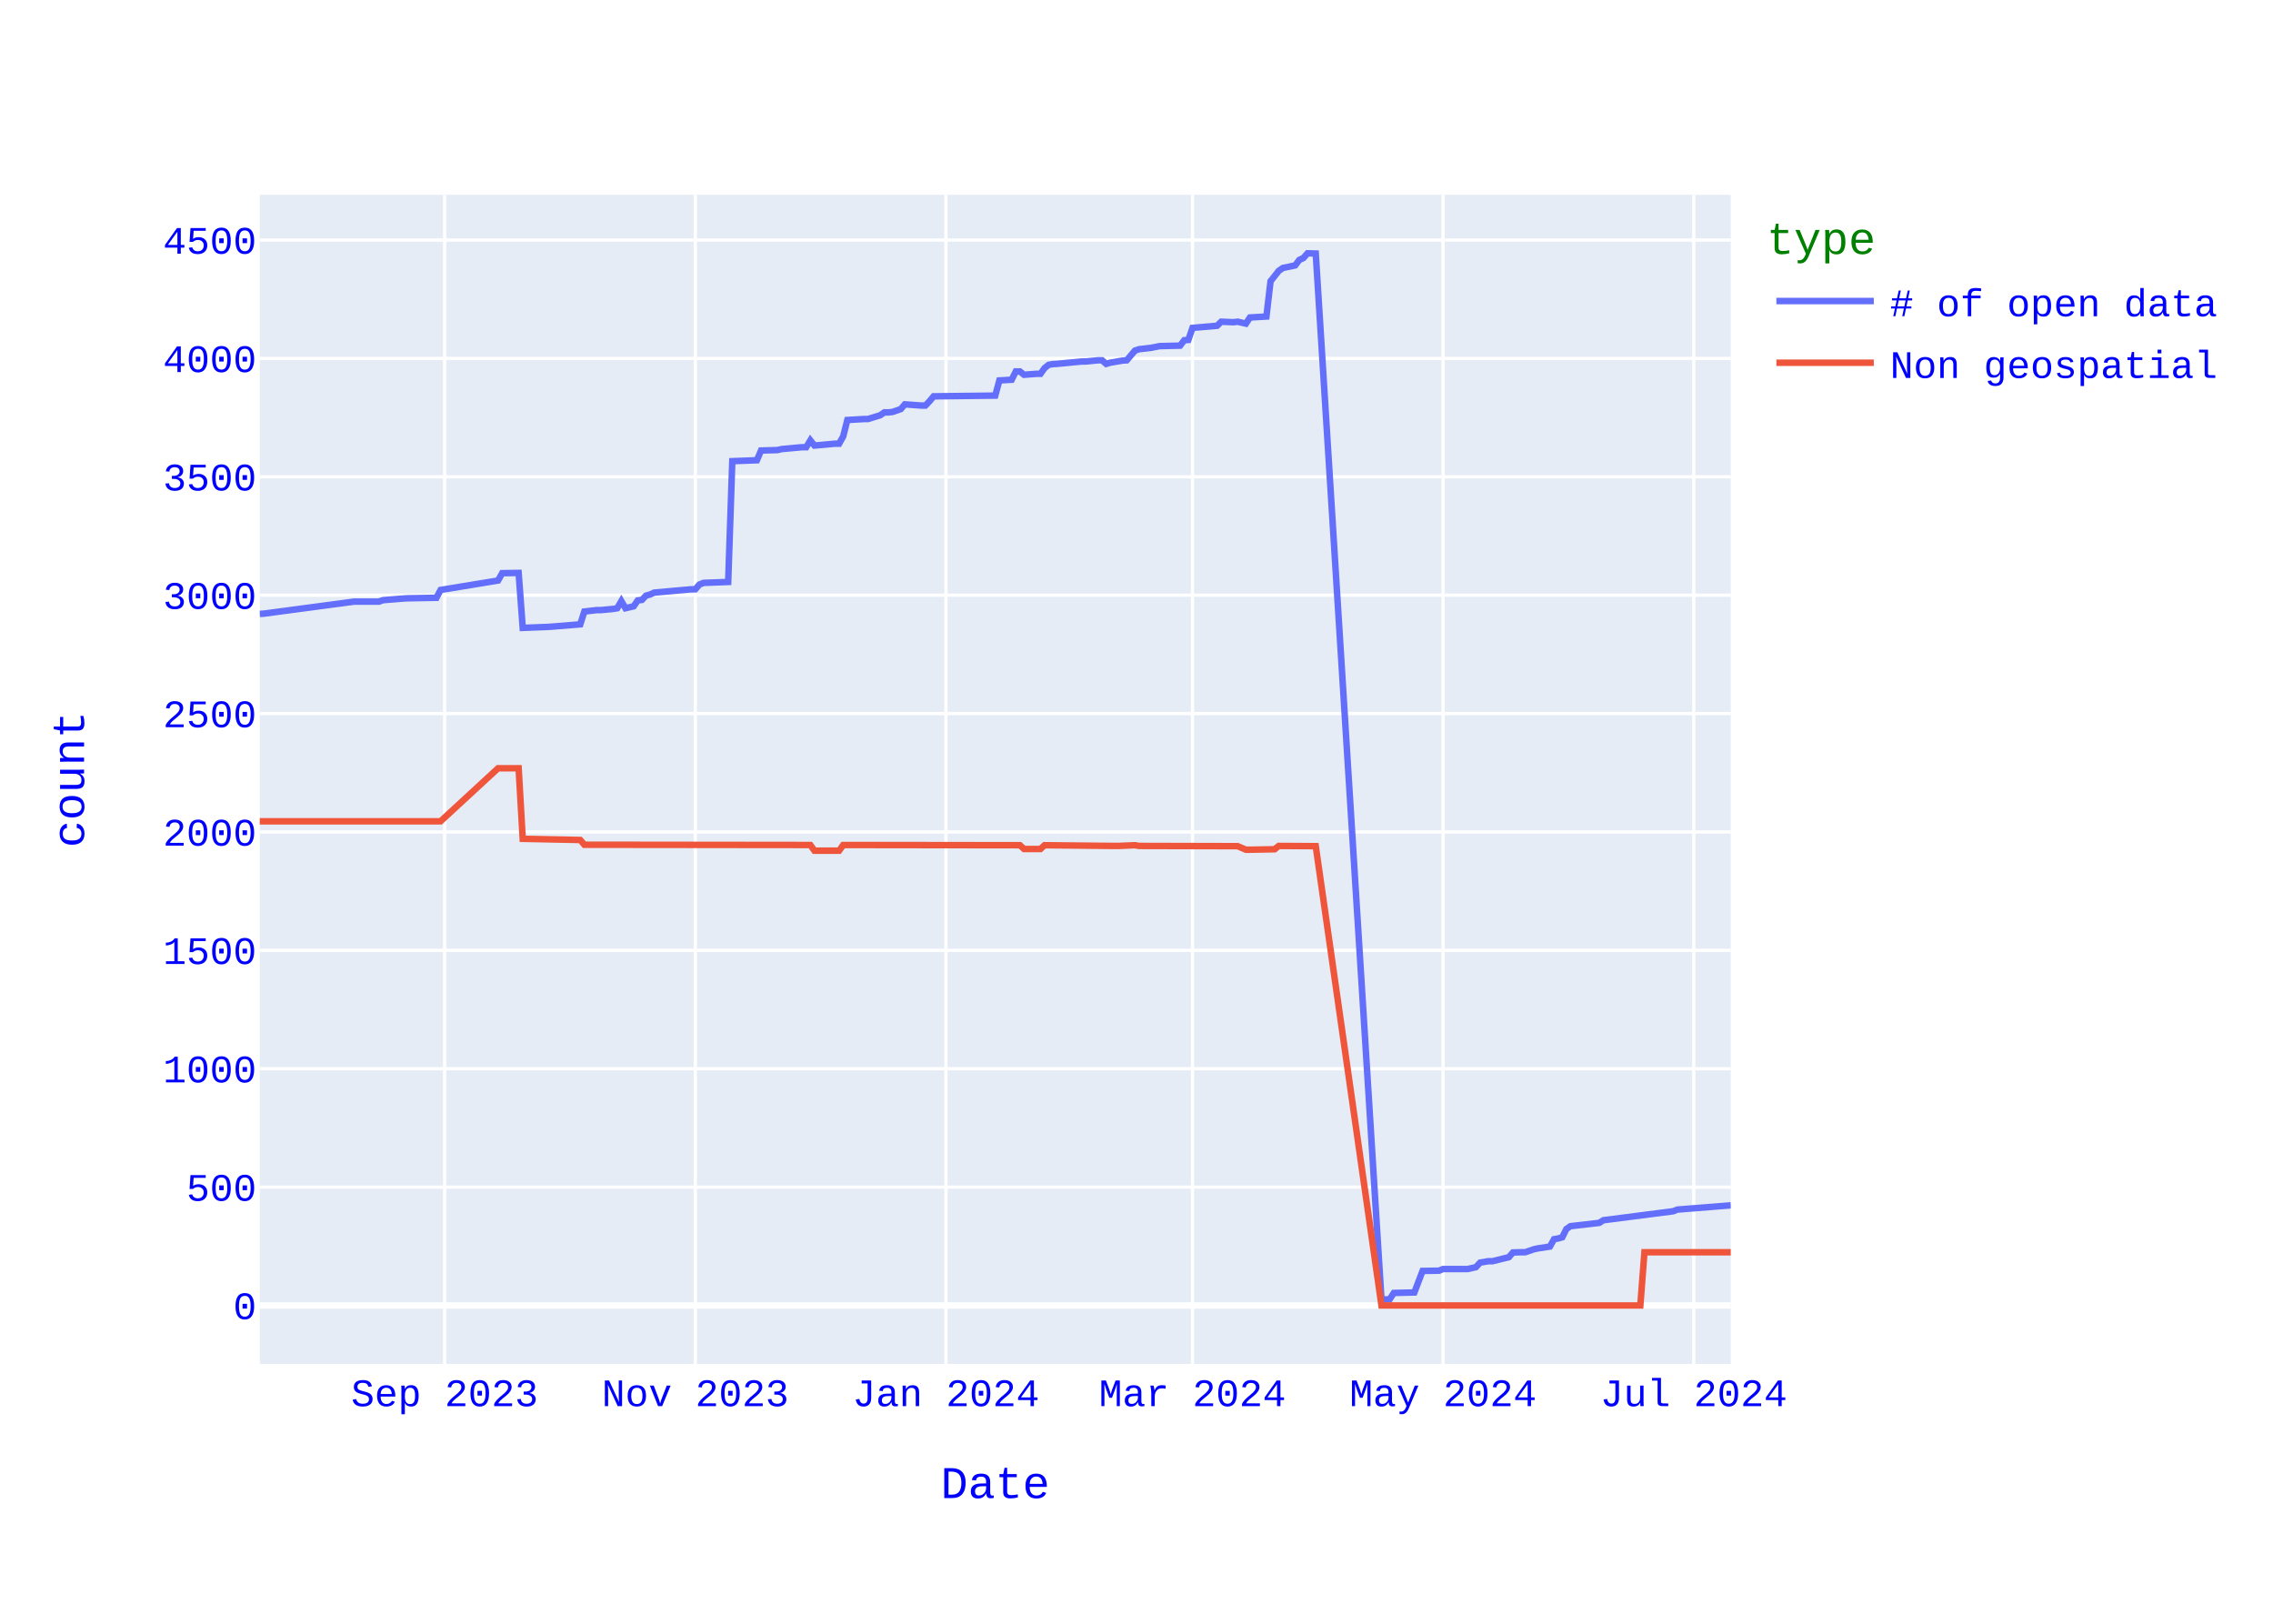
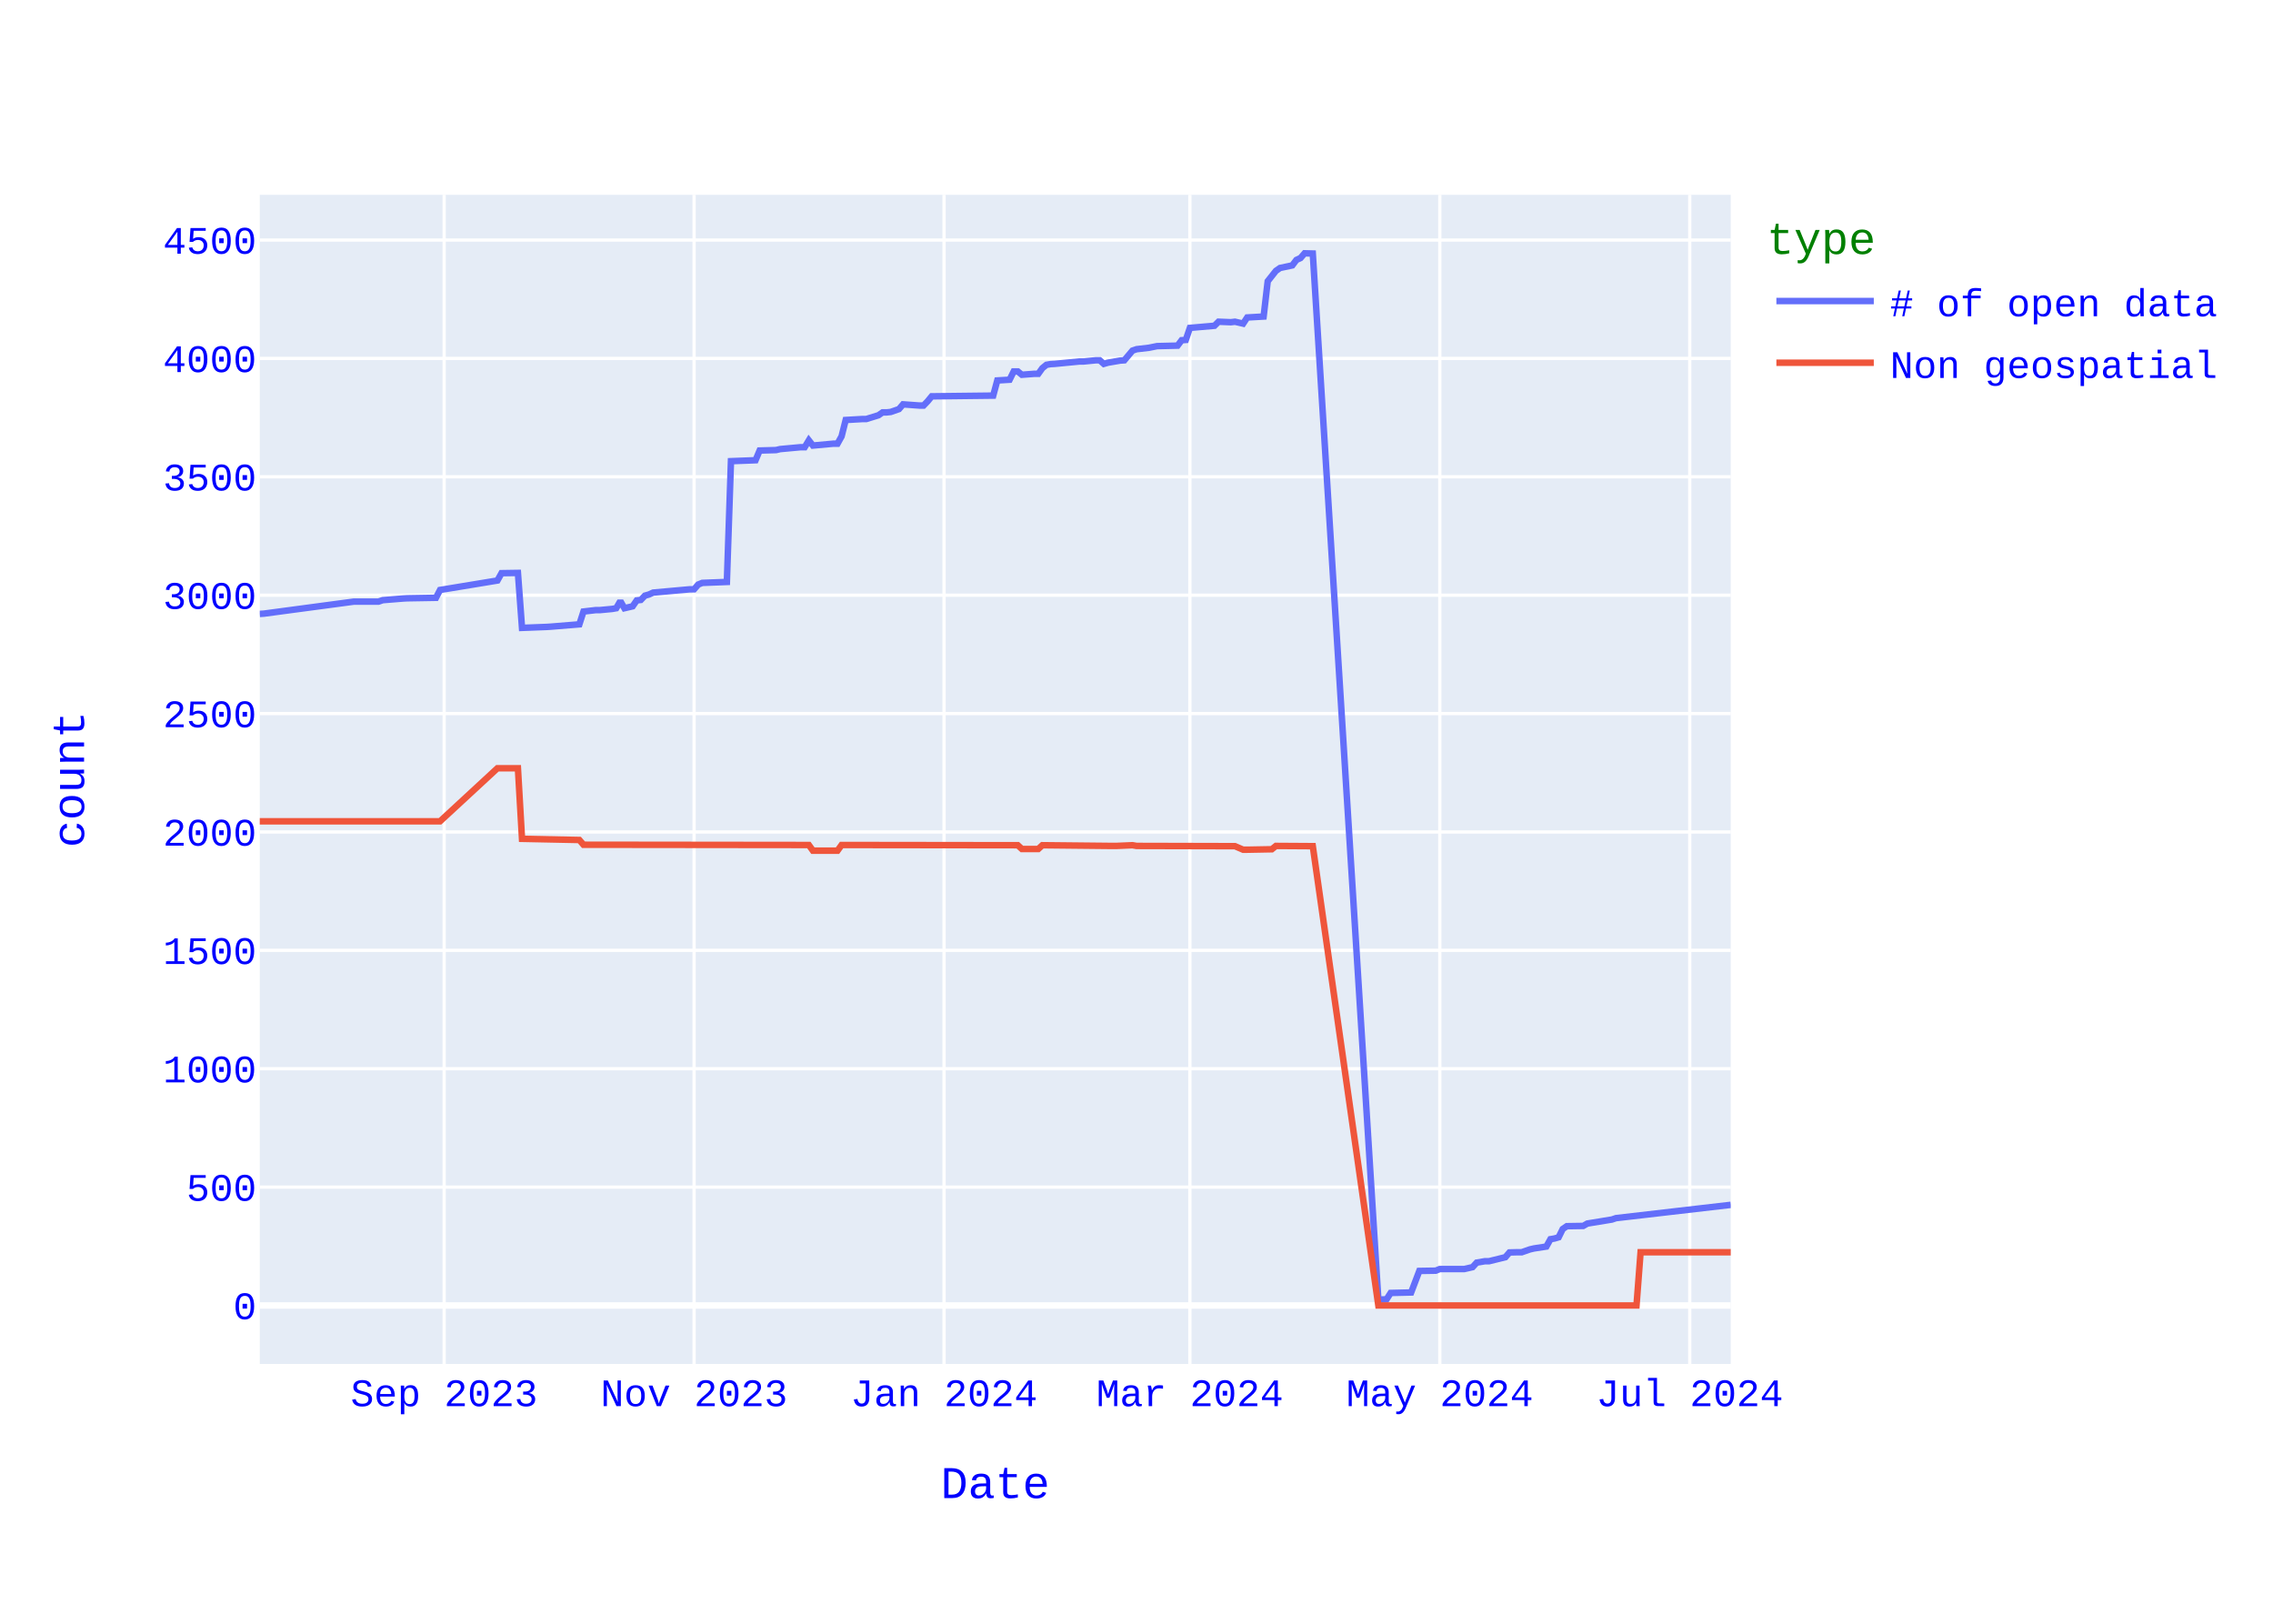
<svg xmlns="http://www.w3.org/2000/svg" class="main-svg" width="700" height="500" style="" viewBox="0 0 700 500">
  <rect x="0" y="0" width="700" height="500" style="fill: rgb(255, 255, 255); fill-opacity: 1;" />
-   <defs id="defs-e8c093">
+   <defs id="defs-4d7848">
    <g class="clips">
-       <clipPath id="clipe8c093xyplot" class="plotclip">
+       <clipPath id="clip4d7848xyplot" class="plotclip">
        <rect width="453" height="360" />
      </clipPath>
-       <clipPath class="axesclip" id="clipe8c093x">
+       <clipPath class="axesclip" id="clip4d7848x">
        <rect x="80" y="0" width="453" height="500" />
      </clipPath>
-       <clipPath class="axesclip" id="clipe8c093y">
+       <clipPath class="axesclip" id="clip4d7848y">
        <rect x="0" y="60" width="700" height="360" />
      </clipPath>
-       <clipPath class="axesclip" id="clipe8c093xy">
+       <clipPath class="axesclip" id="clip4d7848xy">
        <rect x="80" y="60" width="453" height="360" />
      </clipPath>
    </g>
    <g class="gradients" />
    <g class="patterns" />
  </defs>
  <g class="bglayer">
    <rect class="bg" x="80" y="60" width="453" height="360" style="fill: rgb(229, 236, 246); fill-opacity: 1; stroke-width: 0;" />
  </g>
  <g class="layer-below">
    <g class="imagelayer" />
    <g class="shapelayer" />
  </g>
  <g class="cartesianlayer">
    <g class="subplot xy">
      <g class="layer-subplot">
        <g class="shapelayer" />
        <g class="imagelayer" />
      </g>
      <g class="minor-gridlayer">
        <g class="x" />
        <g class="y" />
      </g>
      <g class="gridlayer">
        <g class="x">
-           <path class="xgrid crisp" transform="translate(136.94,0)" d="M0,60v360" style="stroke: rgb(255, 255, 255); stroke-opacity: 1; stroke-width: 1px;" />
-           <path class="xgrid crisp" transform="translate(214.13,0)" d="M0,60v360" style="stroke: rgb(255, 255, 255); stroke-opacity: 1; stroke-width: 1px;" />
-           <path class="xgrid crisp" transform="translate(291.32,0)" d="M0,60v360" style="stroke: rgb(255, 255, 255); stroke-opacity: 1; stroke-width: 1px;" />
-           <path class="xgrid crisp" transform="translate(367.24,0)" d="M0,60v360" style="stroke: rgb(255, 255, 255); stroke-opacity: 1; stroke-width: 1px;" />
-           <path class="xgrid crisp" transform="translate(444.42,0)" d="M0,60v360" style="stroke: rgb(255, 255, 255); stroke-opacity: 1; stroke-width: 1px;" />
-           <path class="xgrid crisp" transform="translate(521.61,0)" d="M0,60v360" style="stroke: rgb(255, 255, 255); stroke-opacity: 1; stroke-width: 1px;" />
+           <path class="xgrid crisp" transform="translate(136.78,0)" d="M0,60v360" style="stroke: rgb(255, 255, 255); stroke-opacity: 1; stroke-width: 1px;" />
+           <path class="xgrid crisp" transform="translate(213.75,0)" d="M0,60v360" style="stroke: rgb(255, 255, 255); stroke-opacity: 1; stroke-width: 1px;" />
+           <path class="xgrid crisp" transform="translate(290.73,0)" d="M0,60v360" style="stroke: rgb(255, 255, 255); stroke-opacity: 1; stroke-width: 1px;" />
+           <path class="xgrid crisp" transform="translate(366.44,0)" d="M0,60v360" style="stroke: rgb(255, 255, 255); stroke-opacity: 1; stroke-width: 1px;" />
+           <path class="xgrid crisp" transform="translate(443.41,0)" d="M0,60v360" style="stroke: rgb(255, 255, 255); stroke-opacity: 1; stroke-width: 1px;" />
+           <path class="xgrid crisp" transform="translate(520.38,0)" d="M0,60v360" style="stroke: rgb(255, 255, 255); stroke-opacity: 1; stroke-width: 1px;" />
        </g>
        <g class="y">
          <path class="ygrid crisp" transform="translate(0,365.55)" d="M80,0h453" style="stroke: rgb(255, 255, 255); stroke-opacity: 1; stroke-width: 1px;" />
          <path class="ygrid crisp" transform="translate(0,329.09)" d="M80,0h453" style="stroke: rgb(255, 255, 255); stroke-opacity: 1; stroke-width: 1px;" />
          <path class="ygrid crisp" transform="translate(0,292.64)" d="M80,0h453" style="stroke: rgb(255, 255, 255); stroke-opacity: 1; stroke-width: 1px;" />
          <path class="ygrid crisp" transform="translate(0,256.19)" d="M80,0h453" style="stroke: rgb(255, 255, 255); stroke-opacity: 1; stroke-width: 1px;" />
          <path class="ygrid crisp" transform="translate(0,219.73)" d="M80,0h453" style="stroke: rgb(255, 255, 255); stroke-opacity: 1; stroke-width: 1px;" />
          <path class="ygrid crisp" transform="translate(0,183.28)" d="M80,0h453" style="stroke: rgb(255, 255, 255); stroke-opacity: 1; stroke-width: 1px;" />
          <path class="ygrid crisp" transform="translate(0,146.82)" d="M80,0h453" style="stroke: rgb(255, 255, 255); stroke-opacity: 1; stroke-width: 1px;" />
          <path class="ygrid crisp" transform="translate(0,110.37)" d="M80,0h453" style="stroke: rgb(255, 255, 255); stroke-opacity: 1; stroke-width: 1px;" />
          <path class="ygrid crisp" transform="translate(0,73.92)" d="M80,0h453" style="stroke: rgb(255, 255, 255); stroke-opacity: 1; stroke-width: 1px;" />
        </g>
      </g>
      <g class="zerolinelayer">
        <path class="yzl zl crisp" transform="translate(0,402)" d="M80,0h453" style="stroke: rgb(255, 255, 255); stroke-opacity: 1; stroke-width: 2px;" />
      </g>
      <path class="xlines-below" />
      <path class="ylines-below" />
      <g class="overlines-below" />
      <g class="xaxislayer-below" />
      <g class="yaxislayer-below" />
      <g class="overaxes-below" />
-       <g class="plot" transform="translate(80,60)" clip-path="url(#clipe8c093xyplot)">
+       <g class="plot" transform="translate(80,60)" clip-path="url(#clip4d7848xyplot)">
        <g class="scatterlayer mlayer">
-           <g class="trace scatter trace24eaa7" style="stroke-miterlimit: 2; opacity: 1;">
+           <g class="trace scatter trace1f7cc3" style="stroke-miterlimit: 2; opacity: 1;">
            <g class="fills" />
            <g class="errorbars" />
            <g class="lines">
-               <path class="js-line" d="M453,311.16L436.55,312.47L435.28,312.98L413.77,315.75L412.51,316.56L403.65,317.58L402.39,318.45L401.12,321L399.85,321.37L398.59,321.59L397.32,323.85L393.53,324.43L392.26,324.72L389.73,325.6L388.47,325.6L385.94,325.67L384.67,327.13L379.61,328.37L378.34,328.37L375.81,328.8L374.55,330.19L372.02,330.77L370.75,330.77L364.42,330.77L363.16,331.28L358.1,331.36L355.57,337.99L349.24,338.14L347.97,340.1L345.44,340.18L325.2,18.07L322.67,18L321.4,19.46L320.14,20.04L318.87,21.72L315.08,22.52L313.81,23.4L311.28,26.6L310.01,37.47L304.95,37.76L303.69,39.65L301.16,39.07L299.89,39.22L296.09,39.07L294.83,40.31L287.24,40.97L285.97,44.68L284.71,44.76L283.44,46.43L277.11,46.58L274.58,47.09L270.79,47.53L269.52,47.96L266.99,50.95L265.73,51.03L261.93,51.68L260.66,52.05L259.4,50.95L258.13,50.95L254.34,51.32L253.07,51.32L245.48,52.05L244.22,52.12L242.95,52.34L241.68,53.36L240.42,55.11L239.15,55.11L235.36,55.4L234.09,54.38L232.83,54.38L231.56,56.93L227.77,57.15L226.5,61.82L207.52,62.04L206.25,63.57L204.99,64.88L203.72,64.88L198.66,64.51L197.4,65.97L194.87,66.85L193.6,66.99L192.34,66.99L191.07,67.87L187.27,69.04L186.01,69.04L180.95,69.33L179.68,74.36L178.42,76.62L177.15,76.62L170.82,77.2L169.56,75.6L168.29,77.71L167.03,77.71L160.7,78.29L159.44,78.59L154.37,78.73L153.11,81.72L145.52,82.01L144.25,119.2L136.66,119.49L135.39,120L134.13,121.46L132.86,121.46L121.47,122.48L120.21,123.06L118.94,123.42L117.68,124.74L116.41,124.88L115.15,126.7L112.62,127.29L111.35,125.1L110.09,127.29L108.82,127.51L105.03,127.87L103.76,127.87L99.96,128.31L98.7,132.25L89.84,132.97L88.58,133.05L80.98,133.34L79.72,116.42L74.66,116.5L73.39,118.76L55.68,121.67L54.41,124.08L45.55,124.23L44.29,124.3L37.96,124.81L36.7,125.25L29.1,125.25L1.27,128.96L0,129.04" style="vector-effect: none; fill: none; stroke: rgb(99, 110, 250); stroke-opacity: 1; stroke-width: 2px; opacity: 1;" />
+               <path class="js-line" d="M453,311.01L417.67,315.1L416.41,315.53L408.84,316.77L407.57,317.5L402.53,317.58L401.26,318.45L400,321L398.74,321.37L397.48,321.59L396.22,323.85L392.43,324.43L391.17,324.72L388.65,325.6L387.38,325.6L384.86,325.67L383.6,327.13L378.55,328.37L377.29,328.37L374.77,328.8L373.5,330.19L370.98,330.77L369.72,330.77L363.41,330.77L362.15,331.28L357.1,331.36L354.58,337.99L348.27,338.14L347.01,340.1L344.48,340.18L324.29,18.07L321.77,18L320.51,19.46L319.25,20.04L317.98,21.72L314.2,22.52L312.94,23.4L310.41,26.6L309.15,37.47L304.1,37.76L302.84,39.65L300.32,39.07L299.06,39.22L295.27,39.07L294.01,40.31L286.44,40.97L285.18,44.68L283.91,44.76L282.65,46.43L276.34,46.58L273.82,47.09L270.03,47.53L268.77,47.96L266.25,50.95L264.99,51.03L261.2,51.68L259.94,52.05L258.68,50.95L257.42,50.95L253.63,51.32L252.37,51.32L244.8,52.05L243.53,52.12L242.27,52.34L241.01,53.36L239.75,55.11L238.49,55.11L234.7,55.4L233.44,54.38L232.18,54.38L230.92,56.93L227.13,57.15L225.87,61.82L206.94,62.04L205.68,63.57L204.42,64.88L203.16,64.88L198.11,64.51L196.85,65.97L194.32,66.85L193.06,66.99L191.8,66.99L190.54,67.87L186.75,69.04L185.49,69.04L180.44,69.33L179.18,74.36L177.92,76.62L176.66,76.62L170.35,77.2L169.09,75.6L167.82,77.71L166.56,77.71L160.25,78.29L158.99,78.59L153.94,78.73L152.68,81.72L145.11,82.01L143.85,119.2L136.28,119.49L135.02,120L133.75,121.46L132.49,121.46L121.14,122.48L119.87,123.06L118.61,123.42L117.35,124.74L116.09,124.88L114.83,126.7L112.3,127.29L111.04,125.1L109.78,127.29L108.52,127.51L104.73,127.87L103.47,127.87L99.69,128.31L98.42,132.25L89.59,132.97L88.33,133.05L80.76,133.34L79.5,116.42L74.45,116.5L73.19,118.76L55.52,121.67L54.26,124.08L45.43,124.23L44.16,124.3L37.86,124.81L36.59,125.25L29.02,125.25L1.26,128.96L0,129.04" style="vector-effect: none; fill: none; stroke: rgb(99, 110, 250); stroke-opacity: 1; stroke-width: 2px; opacity: 1;" />
            </g>
            <g class="points" />
            <g class="text" />
          </g>
-           <g class="trace scatter trace7bdb46" style="stroke-miterlimit: 2; opacity: 1;">
+           <g class="trace scatter trace1e7f5c" style="stroke-miterlimit: 2; opacity: 1;">
            <g class="fills" />
            <g class="errorbars" />
            <g class="lines">
-               <path class="js-line" d="M453,325.6L426.43,325.6L425.16,342L345.44,342L325.2,200.56L313.81,200.49L312.54,201.51L304.95,201.65L303.69,201.65L301.16,200.56L299.89,200.56L270.79,200.49L269.52,200.27L264.46,200.49L263.2,200.49L241.68,200.27L240.42,201.43L235.36,201.43L234.09,200.27L179.68,200.2L178.42,201.95L170.82,201.95L169.56,200.2L99.96,200.12L98.7,198.66L80.98,198.3L79.72,176.57L73.39,176.57L55.68,192.9L0,192.9" style="vector-effect: none; fill: none; stroke: rgb(239, 85, 59); stroke-opacity: 1; stroke-width: 2px; opacity: 1;" />
+               <path class="js-line" d="M453,325.6L425.24,325.6L423.98,342L344.48,342L324.29,200.56L312.94,200.49L311.67,201.51L304.1,201.65L302.84,201.65L300.32,200.56L299.06,200.56L270.03,200.49L268.77,200.27L263.72,200.49L262.46,200.49L241.01,200.27L239.75,201.43L234.7,201.43L233.44,200.27L179.18,200.2L177.92,201.95L170.35,201.95L169.09,200.2L99.69,200.12L98.42,198.66L80.76,198.3L79.5,176.57L73.19,176.57L55.52,192.9L0,192.9" style="vector-effect: none; fill: none; stroke: rgb(239, 85, 59); stroke-opacity: 1; stroke-width: 2px; opacity: 1;" />
            </g>
            <g class="points" />
            <g class="text" />
          </g>
        </g>
      </g>
      <g class="overplot" />
      <path class="xlines-above crisp" d="M0,0" style="fill: none;" />
      <path class="ylines-above crisp" d="M0,0" style="fill: none;" />
      <g class="overlines-above" />
      <g class="xaxislayer-above">
        <g class="xtick">
-           <text text-anchor="middle" x="0" y="433" transform="translate(136.94,0)" style="font-family: 'Courier New'; font-size: 12px; fill: rgb(0, 0, 255); fill-opacity: 1; white-space: pre; opacity: 1;">Sep 2023</text>
-         </g>
-         <g class="xtick">
-           <text text-anchor="middle" x="0" y="433" style="font-family: 'Courier New'; font-size: 12px; fill: rgb(0, 0, 255); fill-opacity: 1; white-space: pre; opacity: 1;" transform="translate(214.13,0)">Nov 2023</text>
-         </g>
-         <g class="xtick">
-           <text text-anchor="middle" x="0" y="433" style="font-family: 'Courier New'; font-size: 12px; fill: rgb(0, 0, 255); fill-opacity: 1; white-space: pre; opacity: 1;" transform="translate(291.32,0)">Jan 2024</text>
-         </g>
-         <g class="xtick">
-           <text text-anchor="middle" x="0" y="433" style="font-family: 'Courier New'; font-size: 12px; fill: rgb(0, 0, 255); fill-opacity: 1; white-space: pre; opacity: 1;" transform="translate(367.24,0)">Mar 2024</text>
-         </g>
-         <g class="xtick">
-           <text text-anchor="middle" x="0" y="433" style="font-family: 'Courier New'; font-size: 12px; fill: rgb(0, 0, 255); fill-opacity: 1; white-space: pre; opacity: 1;" transform="translate(444.42,0)">May 2024</text>
-         </g>
-         <g class="xtick">
-           <text text-anchor="middle" x="0" y="433" style="font-family: 'Courier New'; font-size: 12px; fill: rgb(0, 0, 255); fill-opacity: 1; white-space: pre; opacity: 1;" transform="translate(521.61,0)">Jul 2024</text>
+           <text text-anchor="middle" x="0" y="433" transform="translate(136.78,0)" style="font-family: 'Courier New'; font-size: 12px; fill: rgb(0, 0, 255); fill-opacity: 1; white-space: pre; opacity: 1;">Sep 2023</text>
+         </g>
+         <g class="xtick">
+           <text text-anchor="middle" x="0" y="433" style="font-family: 'Courier New'; font-size: 12px; fill: rgb(0, 0, 255); fill-opacity: 1; white-space: pre; opacity: 1;" transform="translate(213.75,0)">Nov 2023</text>
+         </g>
+         <g class="xtick">
+           <text text-anchor="middle" x="0" y="433" style="font-family: 'Courier New'; font-size: 12px; fill: rgb(0, 0, 255); fill-opacity: 1; white-space: pre; opacity: 1;" transform="translate(290.73,0)">Jan 2024</text>
+         </g>
+         <g class="xtick">
+           <text text-anchor="middle" x="0" y="433" style="font-family: 'Courier New'; font-size: 12px; fill: rgb(0, 0, 255); fill-opacity: 1; white-space: pre; opacity: 1;" transform="translate(366.44,0)">Mar 2024</text>
+         </g>
+         <g class="xtick">
+           <text text-anchor="middle" x="0" y="433" style="font-family: 'Courier New'; font-size: 12px; fill: rgb(0, 0, 255); fill-opacity: 1; white-space: pre; opacity: 1;" transform="translate(443.41,0)">May 2024</text>
+         </g>
+         <g class="xtick">
+           <text text-anchor="middle" x="0" y="433" style="font-family: 'Courier New'; font-size: 12px; fill: rgb(0, 0, 255); fill-opacity: 1; white-space: pre; opacity: 1;" transform="translate(520.38,0)">Jul 2024</text>
        </g>
      </g>
      <g class="yaxislayer-above">
        <g class="ytick">
          <text text-anchor="end" x="79" y="4.2" transform="translate(0,402)" style="font-family: 'Courier New'; font-size: 12px; fill: rgb(0, 0, 255); fill-opacity: 1; white-space: pre; opacity: 1;">0</text>
        </g>
        <g class="ytick">
          <text text-anchor="end" x="79" y="4.2" style="font-family: 'Courier New'; font-size: 12px; fill: rgb(0, 0, 255); fill-opacity: 1; white-space: pre; opacity: 1;" transform="translate(0,365.55)">500</text>
        </g>
        <g class="ytick">
          <text text-anchor="end" x="79" y="4.2" style="font-family: 'Courier New'; font-size: 12px; fill: rgb(0, 0, 255); fill-opacity: 1; white-space: pre; opacity: 1;" transform="translate(0,329.09)">1000</text>
        </g>
        <g class="ytick">
          <text text-anchor="end" x="79" y="4.2" style="font-family: 'Courier New'; font-size: 12px; fill: rgb(0, 0, 255); fill-opacity: 1; white-space: pre; opacity: 1;" transform="translate(0,292.64)">1500</text>
        </g>
        <g class="ytick">
          <text text-anchor="end" x="79" y="4.2" style="font-family: 'Courier New'; font-size: 12px; fill: rgb(0, 0, 255); fill-opacity: 1; white-space: pre; opacity: 1;" transform="translate(0,256.19)">2000</text>
        </g>
        <g class="ytick">
          <text text-anchor="end" x="79" y="4.2" style="font-family: 'Courier New'; font-size: 12px; fill: rgb(0, 0, 255); fill-opacity: 1; white-space: pre; opacity: 1;" transform="translate(0,219.73)">2500</text>
        </g>
        <g class="ytick">
          <text text-anchor="end" x="79" y="4.2" style="font-family: 'Courier New'; font-size: 12px; fill: rgb(0, 0, 255); fill-opacity: 1; white-space: pre; opacity: 1;" transform="translate(0,183.28)">3000</text>
        </g>
        <g class="ytick">
          <text text-anchor="end" x="79" y="4.2" style="font-family: 'Courier New'; font-size: 12px; fill: rgb(0, 0, 255); fill-opacity: 1; white-space: pre; opacity: 1;" transform="translate(0,146.82)">3500</text>
        </g>
        <g class="ytick">
          <text text-anchor="end" x="79" y="4.2" style="font-family: 'Courier New'; font-size: 12px; fill: rgb(0, 0, 255); fill-opacity: 1; white-space: pre; opacity: 1;" transform="translate(0,110.37)">4000</text>
        </g>
        <g class="ytick">
          <text text-anchor="end" x="79" y="4.2" style="font-family: 'Courier New'; font-size: 12px; fill: rgb(0, 0, 255); fill-opacity: 1; white-space: pre; opacity: 1;" transform="translate(0,73.92)">4500</text>
        </g>
      </g>
      <g class="overaxes-above" />
    </g>
  </g>
  <g class="polarlayer" />
  <g class="smithlayer" />
  <g class="ternarylayer" />
  <g class="geolayer" />
  <g class="funnelarealayer" />
  <g class="pielayer" />
  <g class="iciclelayer" />
  <g class="treemaplayer" />
  <g class="sunburstlayer" />
  <g class="glimages" />
-   <defs id="topdefs-e8c093">
+   <defs id="topdefs-4d7848">
    <g class="clips" />
-     <clipPath id="legende8c093">
+     <clipPath id="legend4d7848">
      <rect width="146" height="67" x="0" y="0" />
    </clipPath>
  </defs>
  <g class="layer-above">
    <g class="imagelayer" />
    <g class="shapelayer" />
  </g>
  <g class="infolayer">
    <g class="legend" pointer-events="all" transform="translate(542.06,60)">
      <rect class="bg" shape-rendering="crispEdges" style="stroke: rgb(68, 68, 68); stroke-opacity: 1; fill: rgb(255, 255, 255); fill-opacity: 1; stroke-width: 0px;" width="146" height="67" x="0" y="0" />
-       <g class="scrollbox" transform="" clip-path="url(#legende8c093)">
+       <g class="scrollbox" transform="" clip-path="url(#legend4d7848)">
        <text class="legendtitletext" text-anchor="start" x="2" y="18.2" style="font-family: 'Courier New'; font-size: 14px; fill: rgb(0, 128, 0); fill-opacity: 1; white-space: pre;">type</text>
        <g class="groups" transform="">
          <g class="traces" transform="translate(0,32.7)" style="opacity: 1;">
            <text class="legendtext" text-anchor="start" x="40" y="4.68" style="font-family: 'Courier New'; font-size: 12px; fill: rgb(0, 0, 255); fill-opacity: 1; white-space: pre;"># of open data</text>
            <g class="layers" style="opacity: 1;">
              <g class="legendfill" />
              <g class="legendlines">
                <path class="js-line" d="M5,0h30" style="fill: none; stroke: rgb(99, 110, 250); stroke-opacity: 1; stroke-width: 2px;" />
              </g>
              <g class="legendsymbols">
                <g class="legendpoints" />
              </g>
            </g>
            <rect class="legendtoggle" x="0" y="-9.5" width="140.828" height="19" style="fill: rgb(0, 0, 0); fill-opacity: 0;" />
          </g>
        </g>
        <g class="groups" transform="">
          <g class="traces" transform="translate(0,51.7)" style="opacity: 1;">
            <text class="legendtext" text-anchor="start" x="40" y="4.68" style="font-family: 'Courier New'; font-size: 12px; fill: rgb(0, 0, 255); fill-opacity: 1; white-space: pre;">Non geospatial</text>
            <g class="layers" style="opacity: 1;">
              <g class="legendfill" />
              <g class="legendlines">
                <path class="js-line" d="M5,0h30" style="fill: none; stroke: rgb(239, 85, 59); stroke-opacity: 1; stroke-width: 2px;" />
              </g>
              <g class="legendsymbols">
                <g class="legendpoints" />
              </g>
            </g>
            <rect class="legendtoggle" x="0" y="-9.5" width="140.828" height="19" style="fill: rgb(0, 0, 0); fill-opacity: 0;" />
          </g>
        </g>
      </g>
      <rect class="scrollbar" rx="20" ry="3" width="0" height="0" style="fill: rgb(128, 139, 164); fill-opacity: 1;" x="0" y="0" />
    </g>
    <g class="g-gtitle" />
    <g class="g-xtitle">
      <text class="xtitle" x="306.5" y="461.3" text-anchor="middle" style="font-family: 'Courier New'; font-size: 14px; fill: rgb(0, 0, 255); opacity: 1; font-weight: normal; white-space: pre;">Date</text>
    </g>
    <g class="g-ytitle">
      <text class="ytitle" transform="rotate(-90,25.8875,240)" x="25.888" y="240" text-anchor="middle" style="font-family: 'Courier New'; font-size: 14px; fill: rgb(0, 0, 255); opacity: 1; font-weight: normal; white-space: pre;">count</text>
    </g>
  </g>
</svg>
